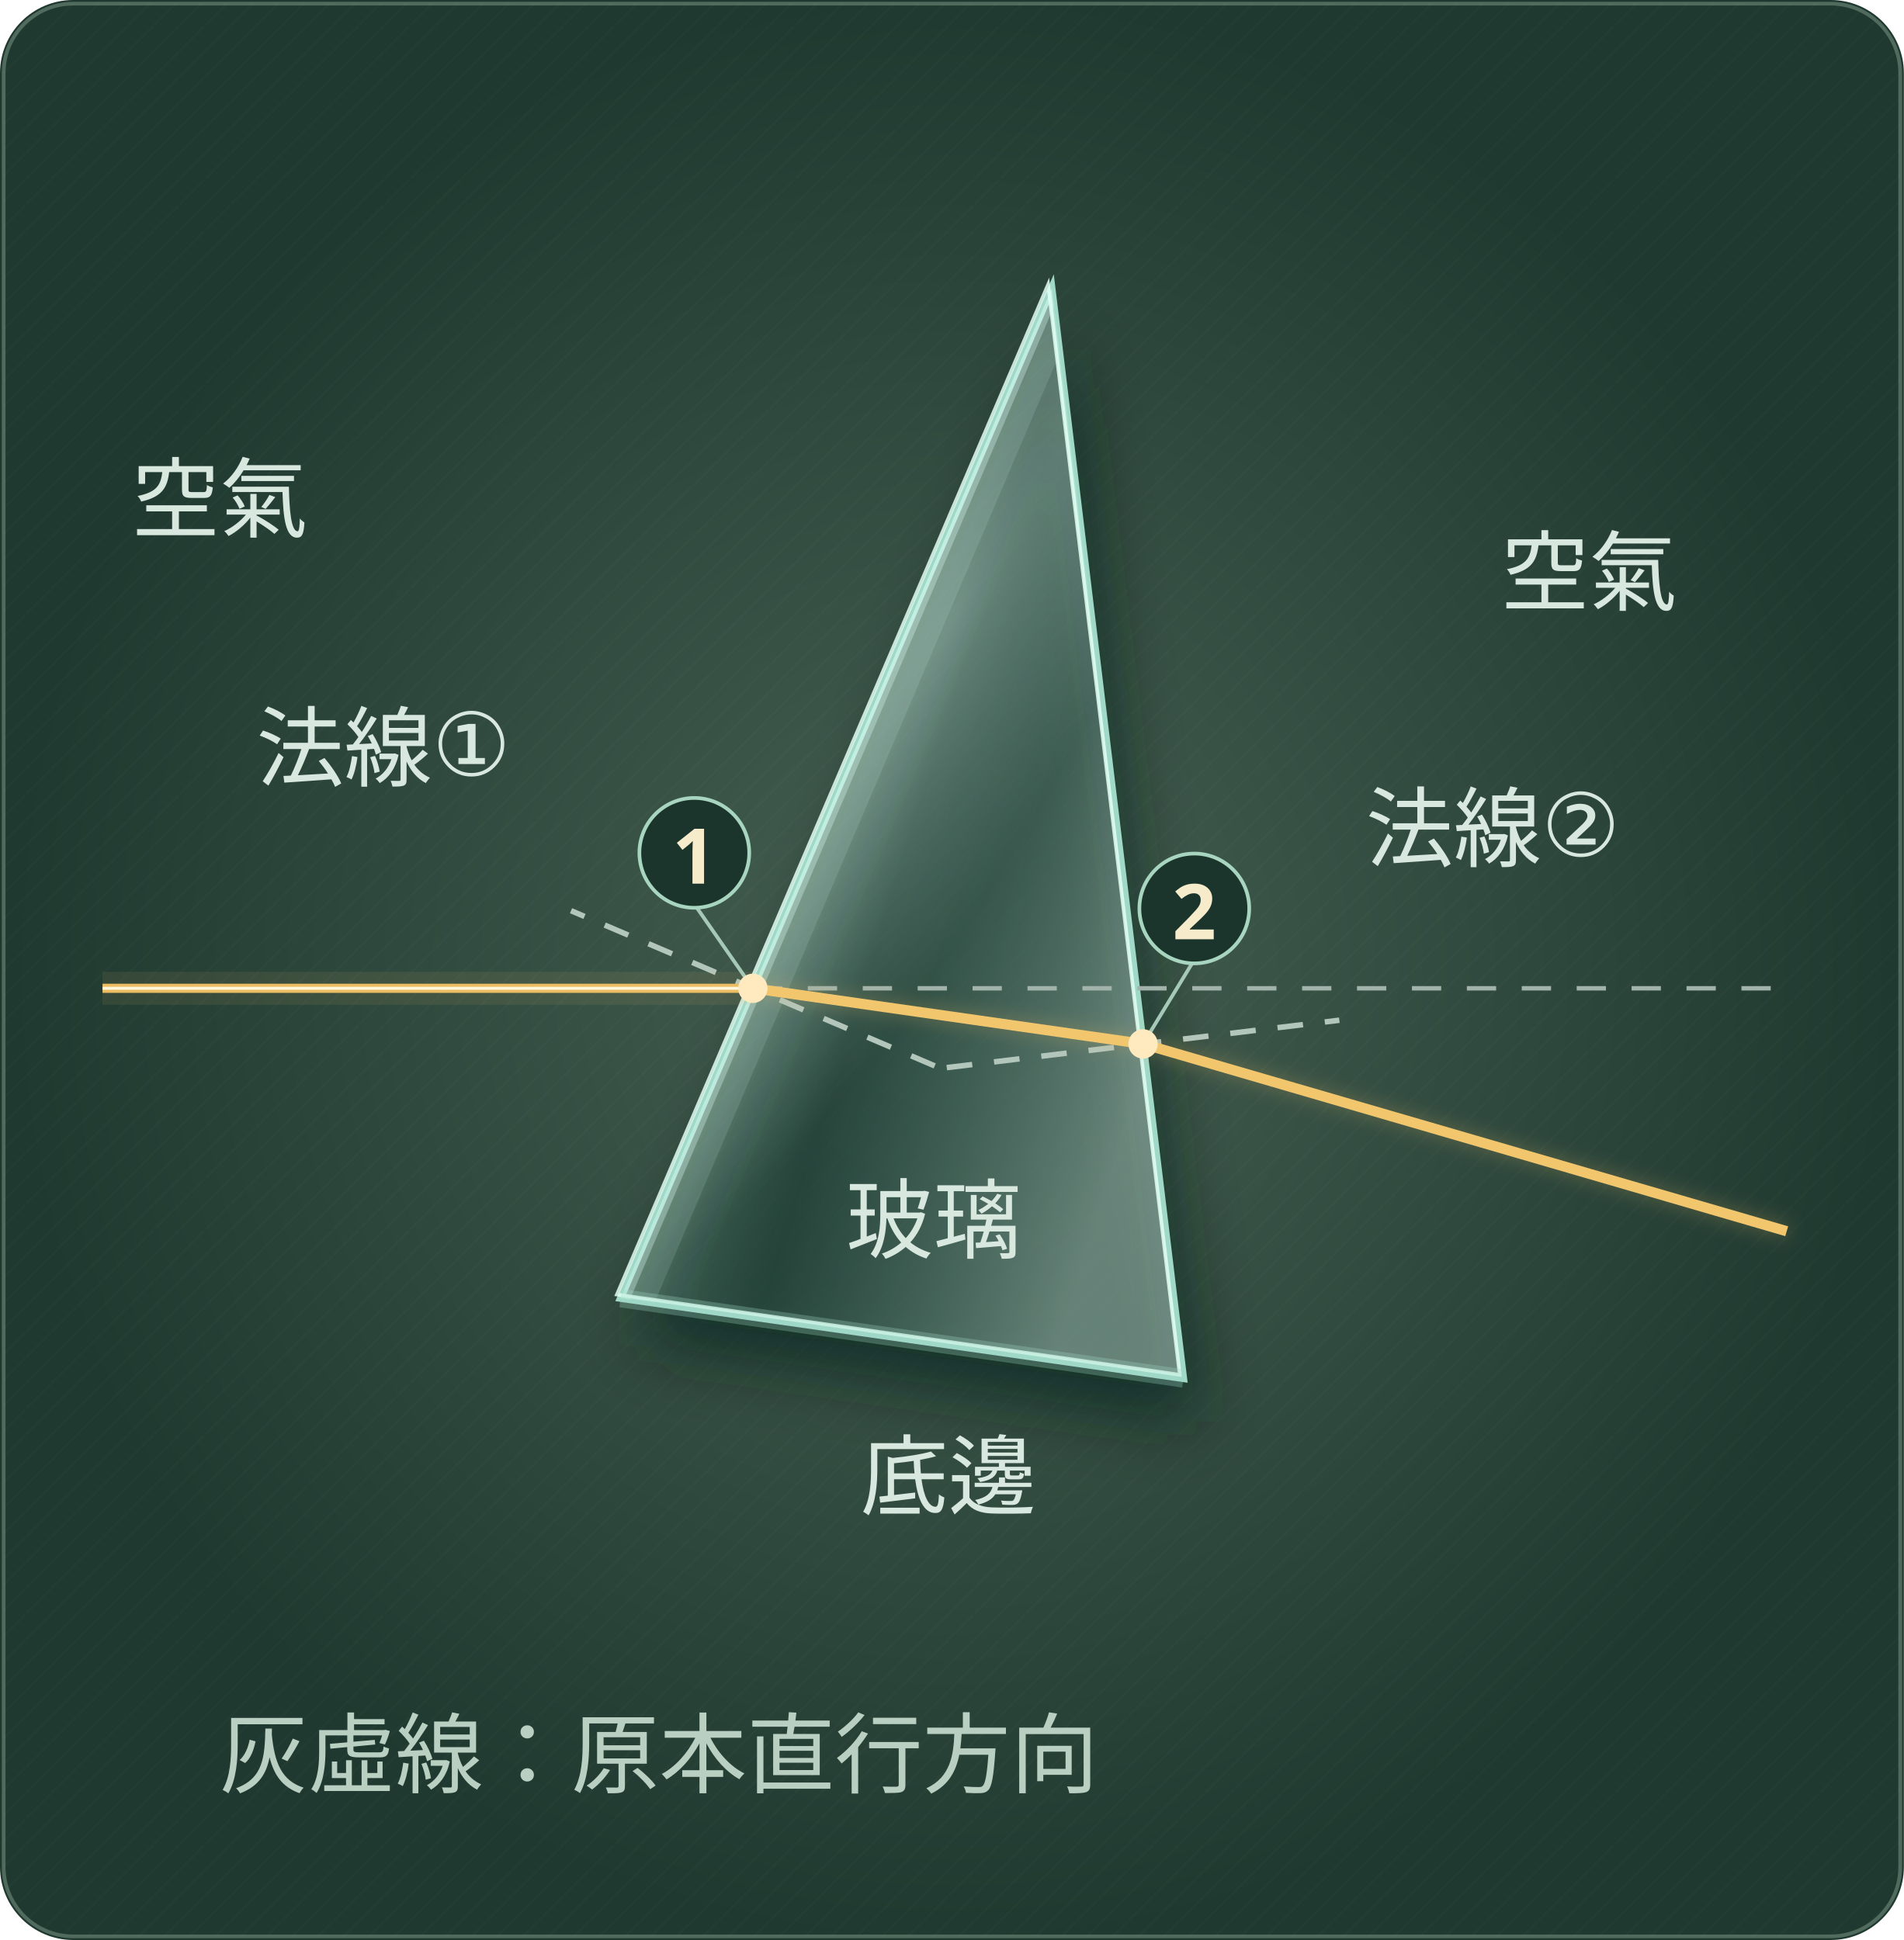
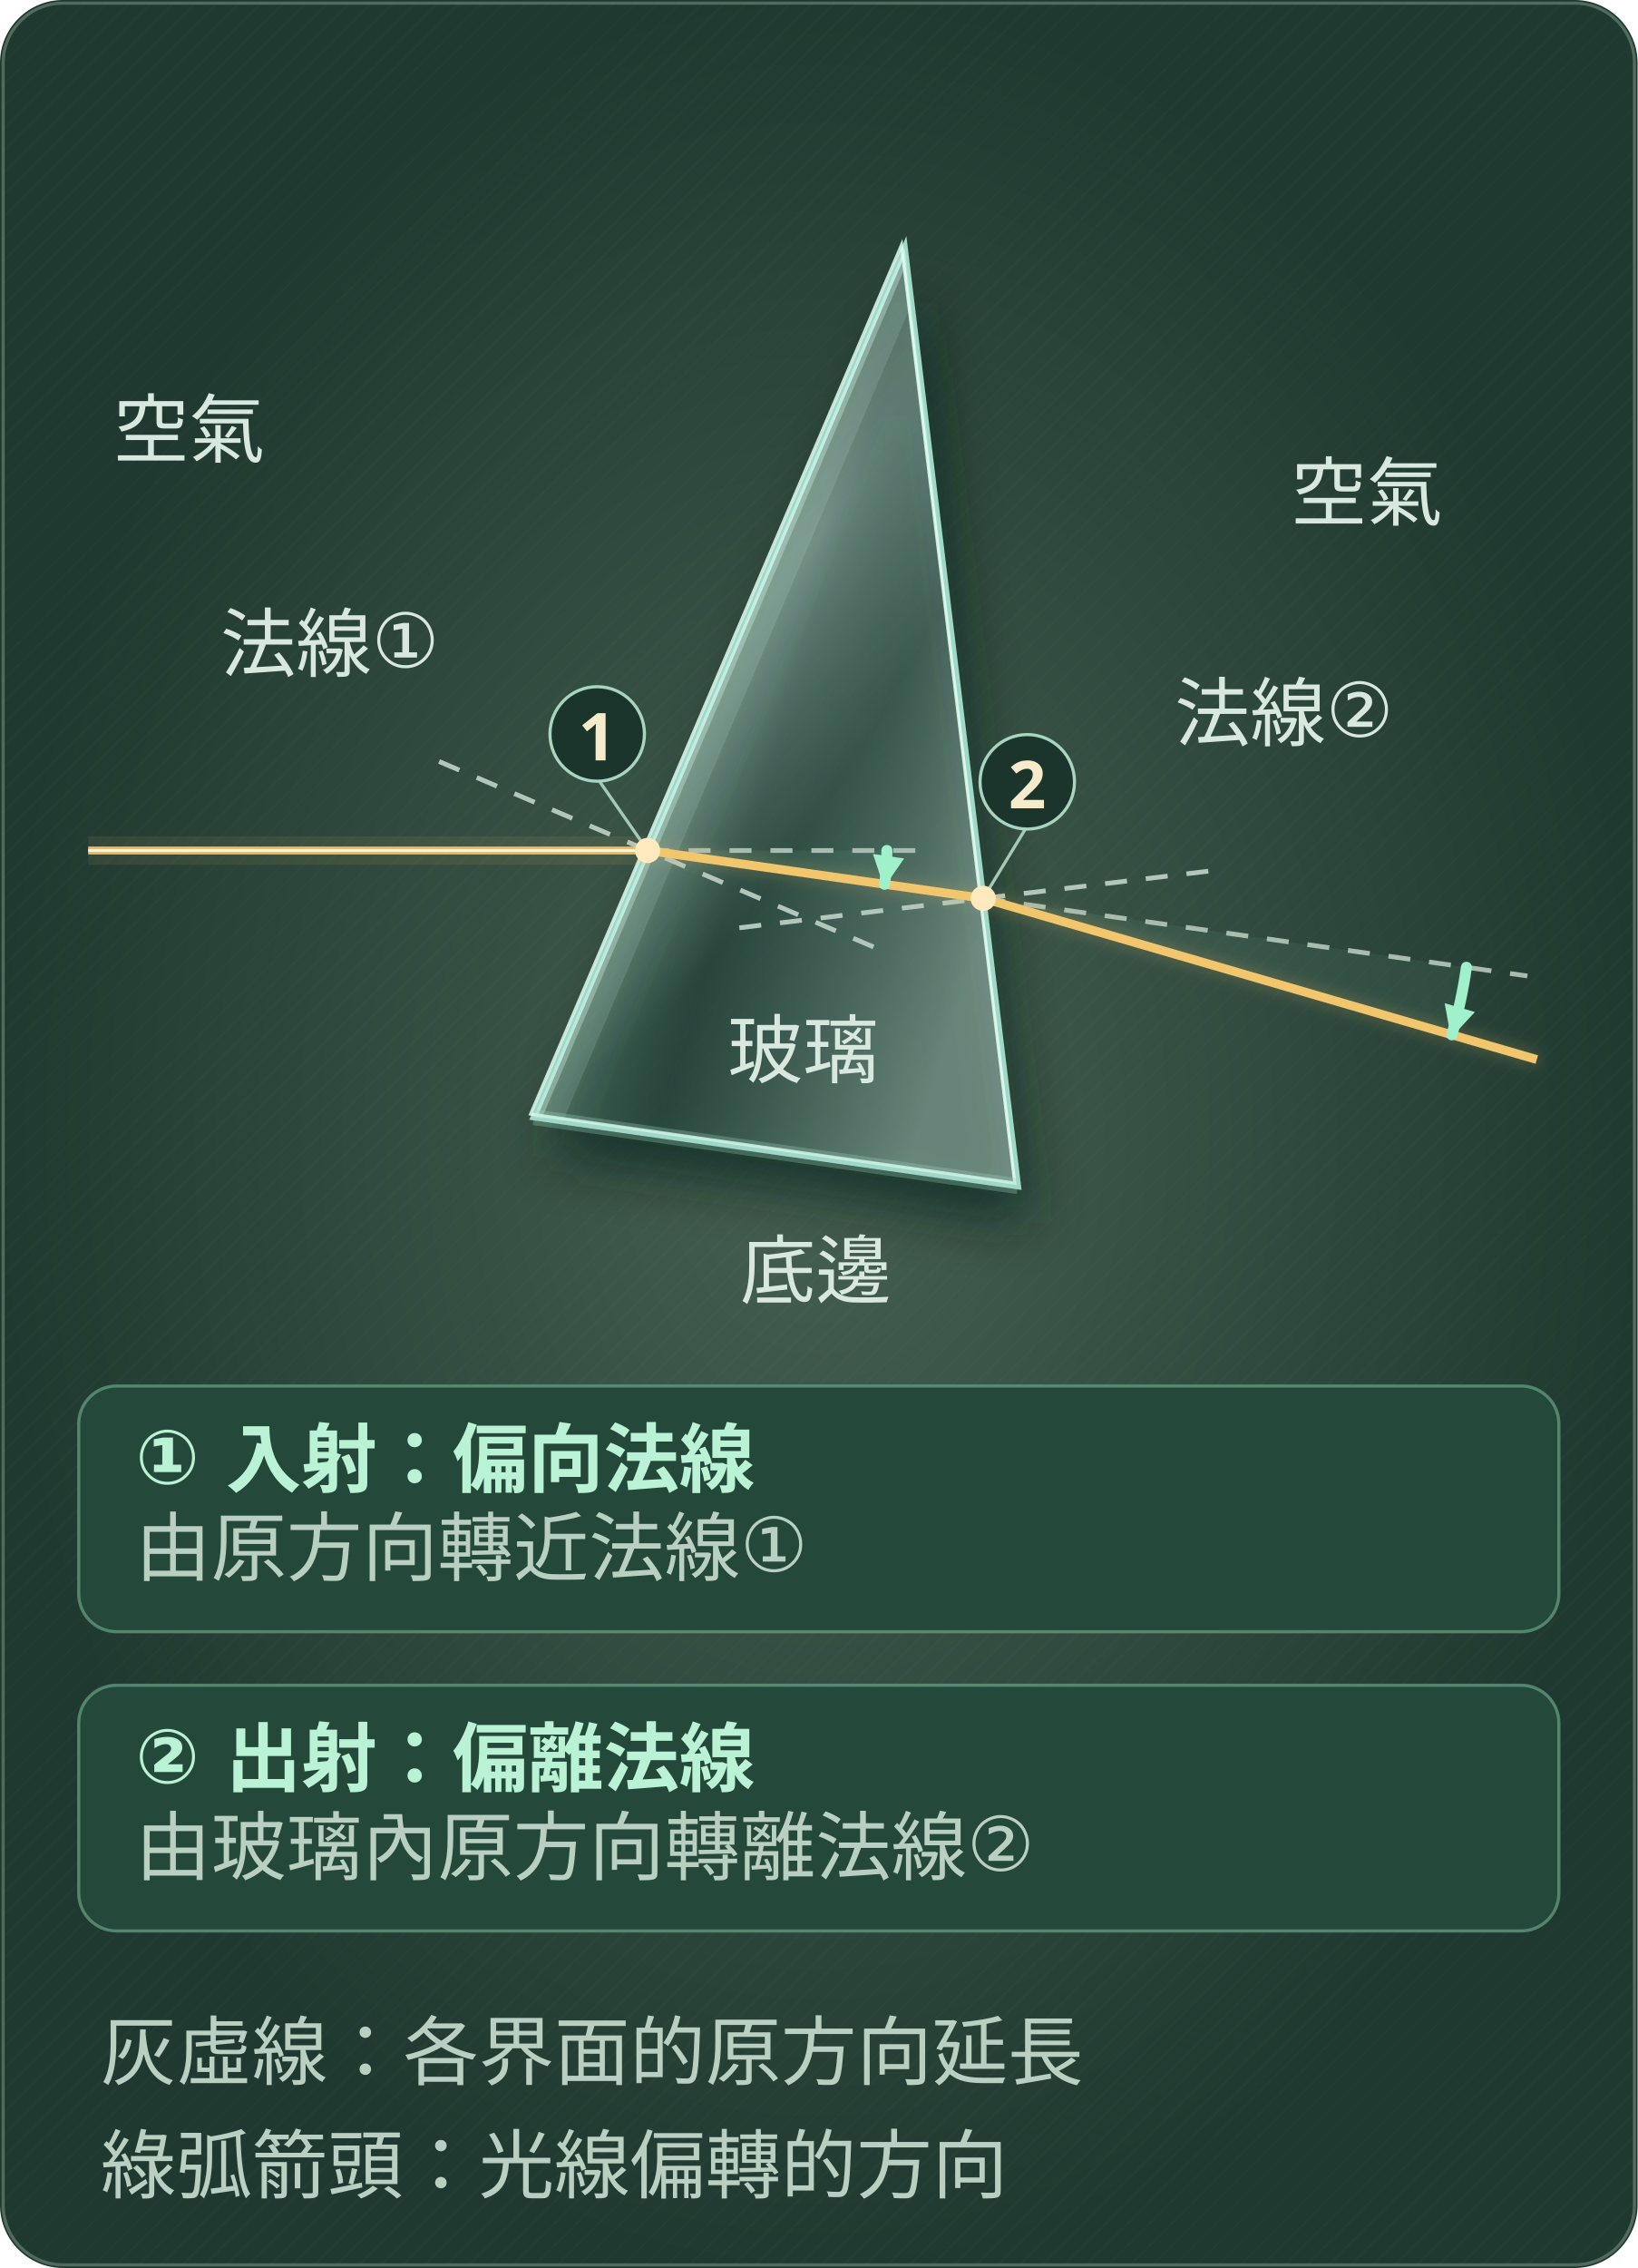
- <svg xmlns="http://www.w3.org/2000/svg" width="520" height="530" viewBox="0 0 520 530" role="img" aria-labelledby="prism-refraction-mobile-title prism-refraction-mobile-desc">
+ <svg xmlns="http://www.w3.org/2000/svg" width="520" height="720" viewBox="0 0 520 720" role="img" aria-labelledby="prism-refraction-mobile-title prism-refraction-mobile-desc">
  <defs>
+     <marker id="prism-refraction-mobile-bend-arrow" markerWidth="12" markerHeight="12" refX="10" refY="6" orient="auto" markerUnits="userSpaceOnUse" viewBox="0 0 12 12">
+       <path d="M1 1L11 6L1 11Z" fill="#a0f0cb" />
+     </marker>
    <radialGradient id="prism-refraction-mobile-mat">
      <stop stop-color="#466052" />
      <stop offset="1" stop-color="#203930" />
    </radialGradient>
    <linearGradient id="prism-refraction-mobile-glass" x1="0" y1="0" x2="1" y2=".6">
      <stop stop-color="#c8f2e5" stop-opacity=".12" />
      <stop offset=".28" stop-color="#c5f9e6" stop-opacity=".34" />
      <stop offset=".6" stop-color="#9bccb8" stop-opacity=".13" />
      <stop offset="1" stop-color="#e0fff2" stop-opacity=".4" />
    </linearGradient>
    <radialGradient id="prism-refraction-mobile-gleam">
      <stop stop-color="#e0fff5" stop-opacity=".36" />
      <stop offset="1" stop-color="#e0fff5" stop-opacity="0" />
    </radialGradient>
    <filter id="prism-refraction-mobile-shadow" x="-.4" y="-.4" width="1.8" height="1.8">
      <feGaussianBlur stdDeviation="9" />
    </filter>
    <filter id="prism-refraction-mobile-beam">
      <feGaussianBlur stdDeviation="2.5" />
    </filter>
    <clipPath id="prism-refraction-mobile-clip">
      <polygon points="169.497,354.665 323.233,376.586 287.27,78.749" />
    </clipPath>
    <pattern id="prism-refraction-mobile-grain" width="7" height="7" patternUnits="userSpaceOnUse">
      <path d="M0 7L7 0" stroke="#e0eee4" stroke-opacity=".018" stroke-width=".6" />
    </pattern>
  </defs>
  <style>text{font:24px system-ui,sans-serif;fill:#d8e8df}.small{font-size:24px;fill:#b9cfc2}.heading{font-weight:650}.badge{font-size:21px;font-weight:700;text-anchor:middle;dominant-baseline:middle;fill:#f6ebca}</style>
-   <rect width="520" height="530" rx="20" fill="url(#prism-refraction-mobile-mat)" />
-   <rect x="1" y="1" width="518" height="528" rx="19" fill="url(#prism-refraction-mobile-grain)" stroke="#8ba996" stroke-opacity=".45" />
+   <rect width="520" height="720" rx="20" fill="url(#prism-refraction-mobile-mat)" />
+   <rect x="1" y="1" width="518" height="718" rx="19" fill="url(#prism-refraction-mobile-grain)" stroke="#8ba996" stroke-opacity=".45" />
  <polygon points="173.497,366.665 327.233,388.586 291.27,90.749" fill="#061b18" opacity=".65" filter="url(#prism-refraction-mobile-shadow)" />
  <polygon data-glass="" points="169.497,354.665 323.233,376.586 287.27,78.749" fill="url(#prism-refraction-mobile-glass)" stroke="#a0d9c7" stroke-width="2" />
  <g clip-path="url(#prism-refraction-mobile-clip)">
    <path d="M169.497,354.665L287.27,78.749" stroke="#d6fff3" stroke-width="18" opacity=".12" />
    <path d="M169.497,354.665L287.27,78.749" stroke="#e0fff8" stroke-width="5" opacity=".32" />
    <ellipse cx="260" cy="170" rx="45" ry="200" fill="url(#prism-refraction-mobile-gleam)" transform="rotate(28 260 170)" />
  </g>
  <polygon points="169.497,354.665 323.233,376.586 287.27,78.749" fill="none" stroke="#e3fff5" stroke-width="1" opacity=".85" transform="translate(-1,-1)" />
  <path d="M169.497,354.665L323.233,376.586" stroke="#9ed8c2" stroke-width="5" opacity=".3" />
-   <polyline data-normal="entry" points="255.3,291.199 155.971,248.801" stroke="#b3c6bc" stroke-width="1.5" stroke-dasharray="7 6" fill="none" />
-   <polyline data-normal="exit" points="258.587,291.668 365.808,278.721" stroke="#b3c6bc" stroke-width="1.5" stroke-dasharray="7 6" fill="none" />
-   <path d="M205.636,270H485" stroke="#a1b3aa" stroke-width="1.2" stroke-dasharray="8 7" />
+   <polyline data-normal="entry" points="277.374,300.621 133.898,239.379" stroke="#b3c6bc" stroke-width="1.5" stroke-dasharray="7 6" fill="none" />
+   <polyline data-normal="exit" points="234.76,294.545 389.635,275.844" stroke="#b3c6bc" stroke-width="1.5" stroke-dasharray="7 6" fill="none" />
+   <polyline data-forward-reference="entry" points="205.636,270 293.636,270" stroke="#a9bbb0" stroke-width="1.5" stroke-dasharray="7 6" fill="none" />
+   <polyline data-forward-reference="exit" points="312.198,285.194 485,309.834" stroke="#a9bbb0" stroke-width="1.5" stroke-dasharray="7 6" fill="none" />
+   <path d="M205.636,270 L281.636,270 A76 76 0 0 1 280.875,280.728Z" fill="#8ee8bc" opacity=".07" />
+   <path d="M312.198,285.194 L465.646,307.074 A155 155 0 0 1 461.021,328.516Z" fill="#8ee8bc" opacity=".07" />
  <path d="M28 270L205.636,270" stroke="#e8bb64" stroke-width="9" opacity=".09" />
  <path d="M28 270L205.636,270" stroke="#edbd63" stroke-width="2.5" />
  <path d="M28 270L205.636,270" stroke="#fff7db" stroke-width=".8" />
  <g filter="url(#prism-refraction-mobile-beam)" opacity=".35">
    <polyline data-light="halo" data-wavelength="587.5618" points="205.636,270 312.198,285.194 488,336.369" fill="none" stroke="#dfb55e" stroke-width="2.8" stroke-linejoin="round" />
  </g>
  <polyline data-light="reference" data-wavelength="587.5618" points="205.636,270 312.198,285.194 488,336.369" fill="none" stroke="#f2c66c" stroke-width="2.8" stroke-linejoin="round" />
+   <path data-bend="entry" d="M281.636,270 A76 76 0 0 1 280.875,280.728" stroke="#a0f0cb" stroke-width="3.5" stroke-linecap="round" fill="none" marker-end="url(#prism-refraction-mobile-bend-arrow)" />
+   <path data-bend="exit" d="M465.646,307.074 A155 155 0 0 1 461.021,328.516" stroke="#a0f0cb" stroke-width="3.5" stroke-linecap="round" fill="none" marker-end="url(#prism-refraction-mobile-bend-arrow)" />
  <path d="M189.636 247L205.636 270" stroke="#a5c9b6" stroke-width="1" />
  <circle cx="189.636" cy="233" r="15" fill="#1b352c" stroke="#a8d5c0" />
  <text class="badge" x="189.636" y="234">1</text>
  <circle cx="205.636" cy="270" r="4" fill="#ffeac0" />
  <path d="M326.198 262.194L312.198 285.194" stroke="#a5c9b6" stroke-width="1" />
  <circle cx="326.198" cy="248.194" r="15" fill="#1b352c" stroke="#a8d5c0" />
  <text class="badge" x="326.198" y="249.194">2</text>
  <circle cx="312.198" cy="285.194" r="4" fill="#ffeac0" />
  <text x="70" y="213">法線①</text>
  <text x="373" y="235">法線②</text>
-   <text x="60" y="488" class="small">灰虛線：原本直行方向</text>
+   <rect x="25" y="440" width="470" height="78" rx="12" fill="#244839" stroke="#6da98c" stroke-opacity=".65" />
+   <text x="43" y="471" class="heading" style="fill:#b9f2d4">① 入射：偏向法線</text>
+   <text x="43" y="500" class="small">由原方向轉近法線①</text>
+   <rect x="25" y="535" width="470" height="78" rx="12" fill="#244839" stroke="#6da98c" stroke-opacity=".65" />
+   <text x="43" y="566" class="heading" style="fill:#b9f2d4">② 出射：偏離法線</text>
+   <text x="43" y="595" class="small">由玻璃內原方向轉離法線②</text>
+   <text x="32" y="660" class="small">灰虛線：各界面的原方向延長</text>
+   <text x="32" y="696" class="small">綠弧箭頭：光線偏轉的方向</text>
  <text x="36" y="145">空氣</text>
  <text x="410" y="165">空氣</text>
  <text x="231" y="342">玻璃</text>
  <text x="235" y="412">底邊</text>
</svg>
